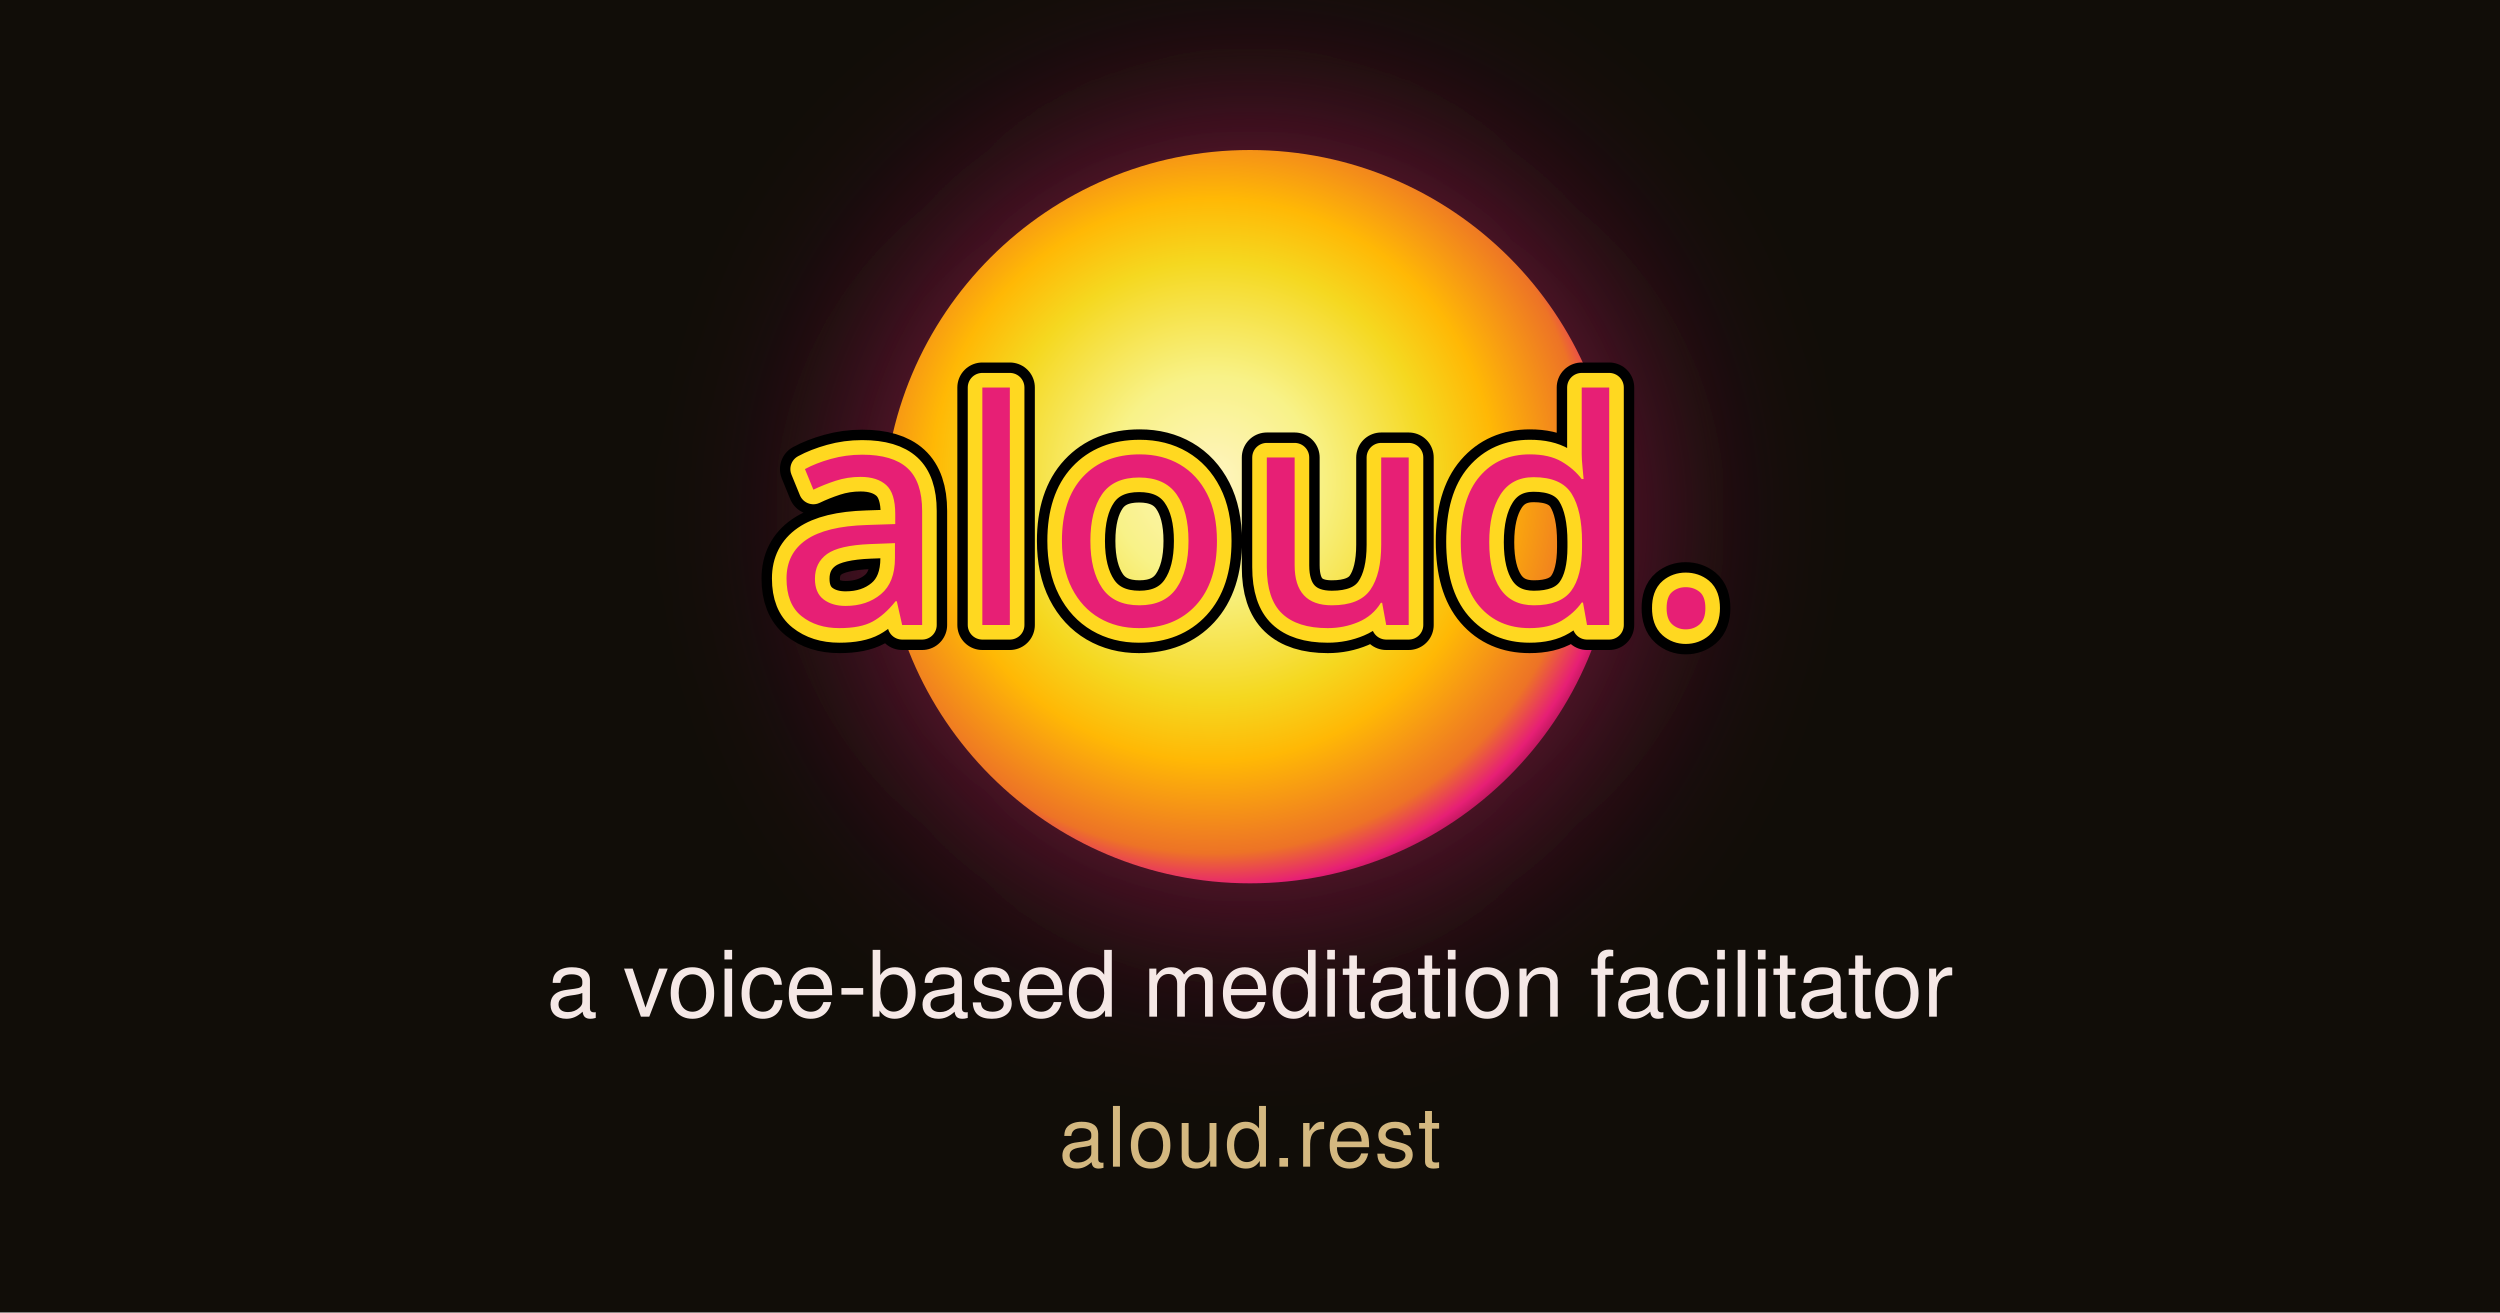
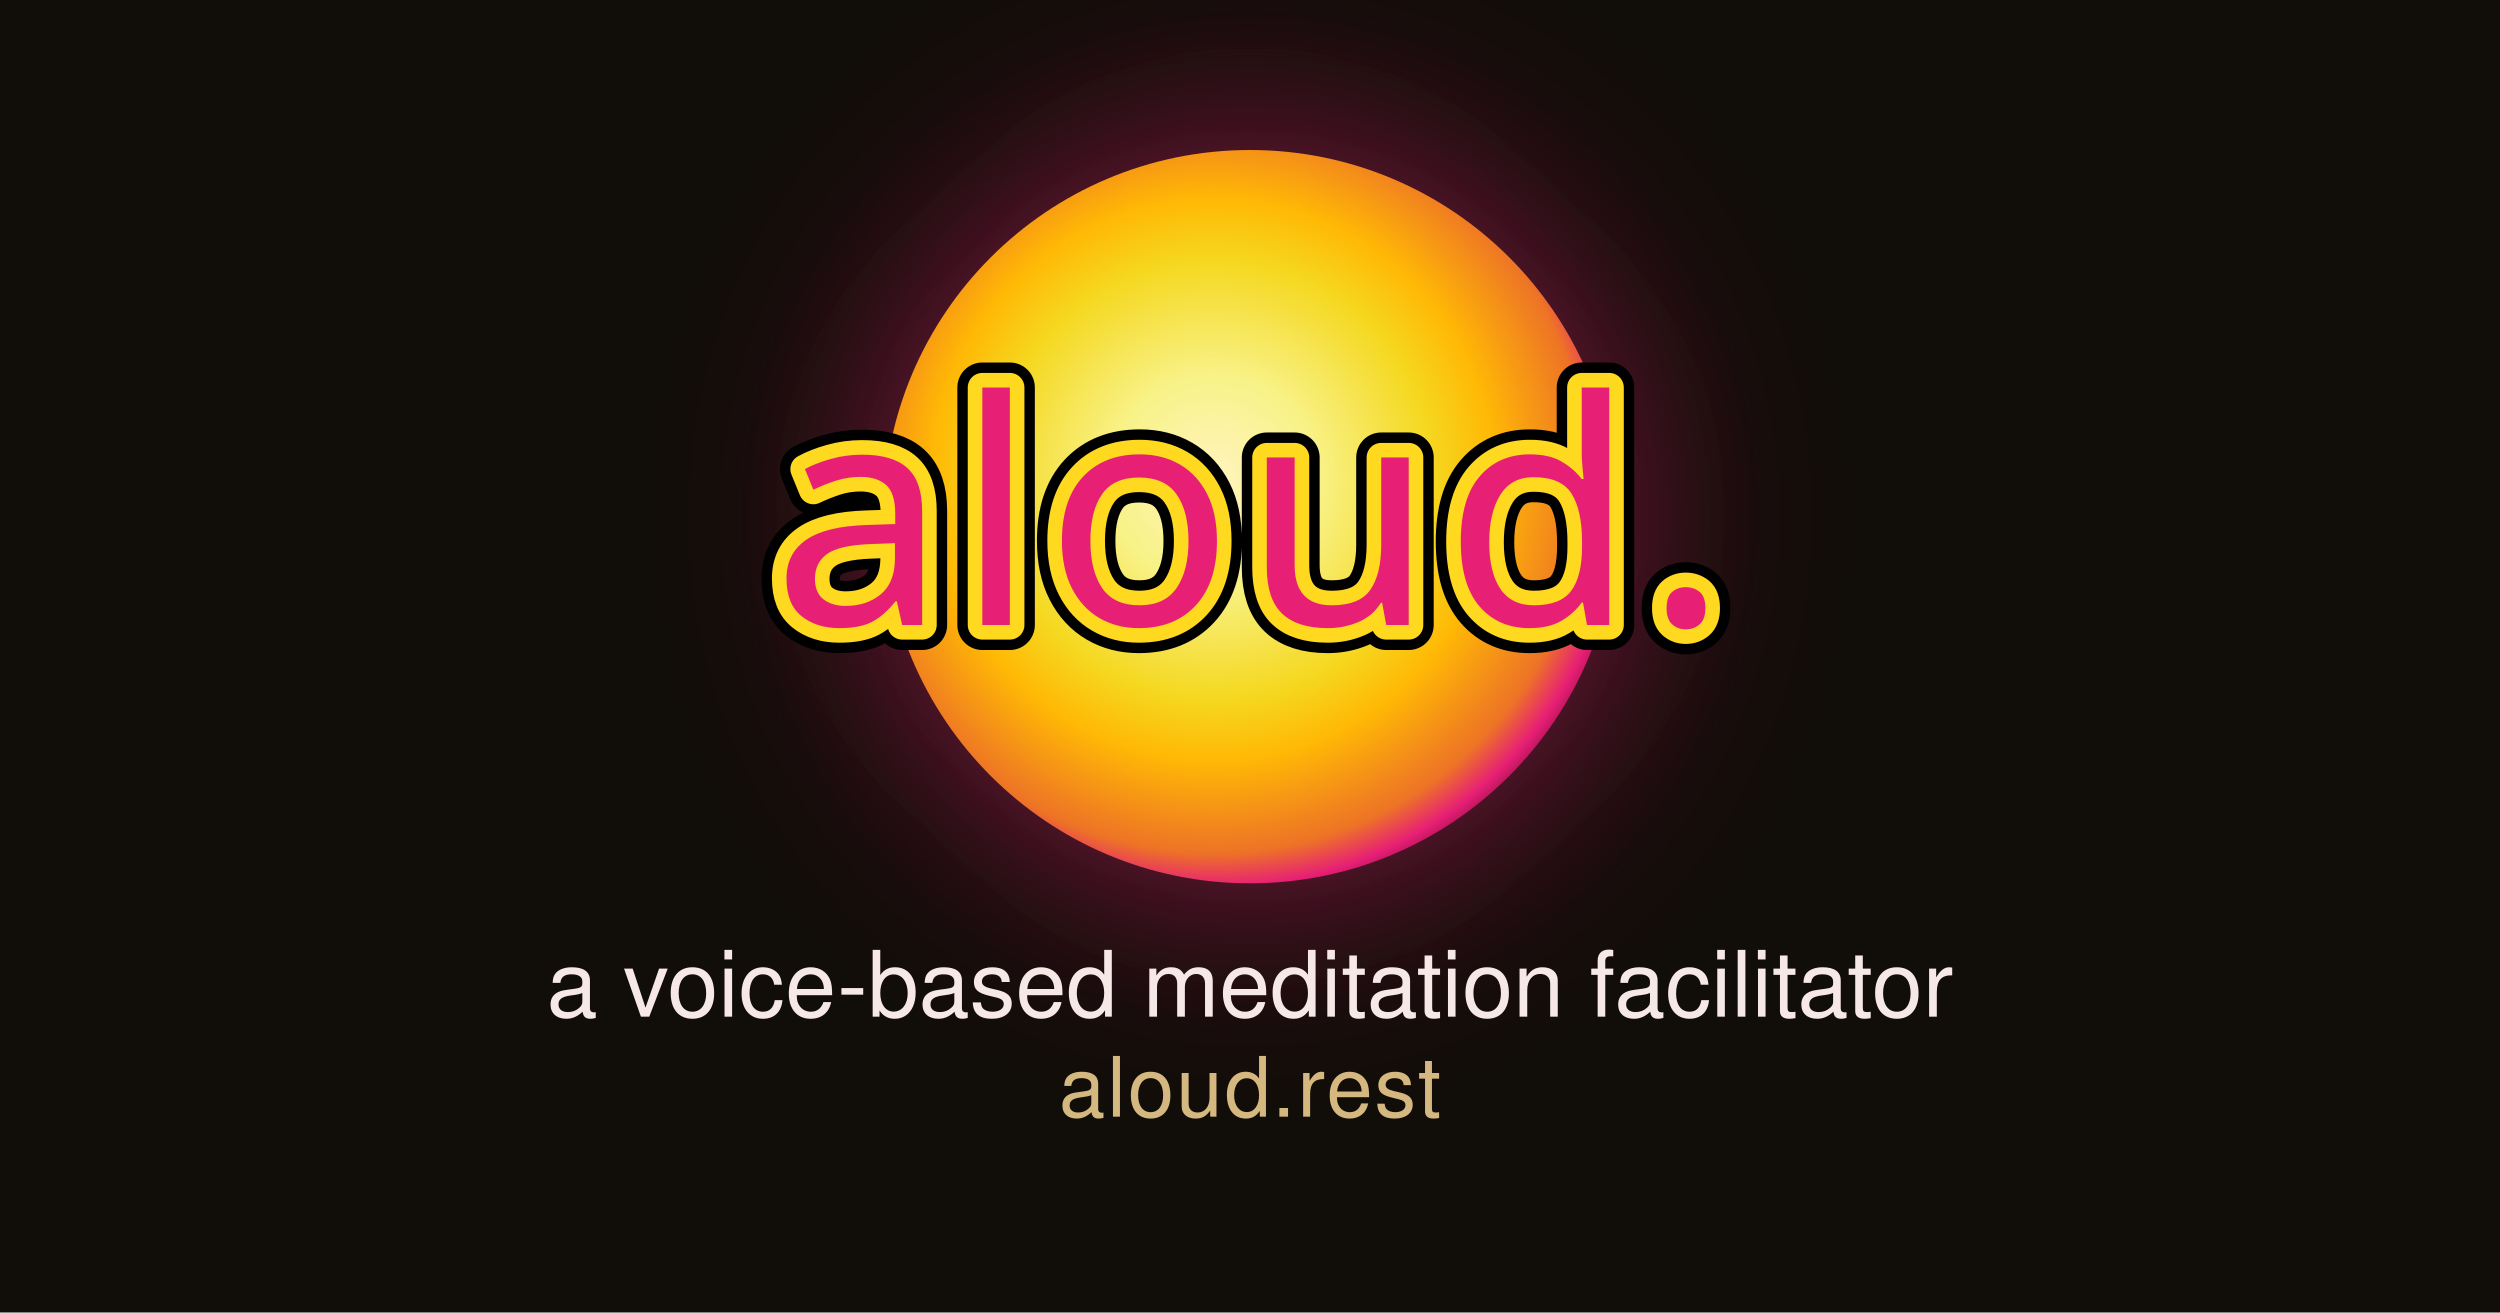
<svg xmlns="http://www.w3.org/2000/svg" viewBox="0 0 1200 630" width="1200" height="630">
  <defs>
    <radialGradient id="orb" cx="45%" cy="45%" r="78%">
      <stop offset="0" stop-color="#fff4c0" />
      <stop offset="0.18" stop-color="#f8f288" />
      <stop offset="0.38" stop-color="#f5d820" />
      <stop offset="0.49" stop-color="#ffb805" />
      <stop offset="0.65" stop-color="#ed7326" />
      <stop offset="0.71" stop-color="#e71f75" />
      <stop offset="0.76" stop-color="#870a3e" />
    </radialGradient>
    <filter id="glow" x="-60%" y="-60%" width="220%" height="220%">
      <feGaussianBlur stdDeviation="46" />
    </filter>
  </defs>
  <rect width="1200" height="630" fill="#110d08" />
  <circle cx="600" cy="248" r="188" fill="#e71f75" opacity="0.45" filter="url(#glow)" />
  <circle cx="600" cy="248" r="176" fill="url(#orb)" />
  <g font-family="Knewave" font-size="150" text-anchor="middle" letter-spacing="4">
    <text x="600" y="300" fill="#000000" stroke="#000000" stroke-width="24" stroke-linejoin="round" paint-order="stroke">aloud.</text>
    <text x="600" y="300" fill="#e71f75" stroke="#ffd820" stroke-width="14" stroke-linejoin="round" paint-order="stroke">aloud.</text>
  </g>
  <text x="600" y="488" text-anchor="middle" font-family="Helvetica, Arial, sans-serif" font-size="44" fill="#f5e8e6">a voice-based meditation facilitator</text>
-   <text x="600" y="560" text-anchor="middle" font-family="Helvetica, Arial, sans-serif" font-size="40" fill="#d4b880" letter-spacing="1">aloud.rest</text>
+   <text x="600" y="536" text-anchor="middle" font-family="Helvetica, Arial, sans-serif" font-size="40" fill="#d4b880" letter-spacing="1">aloud.rest</text>
</svg>
